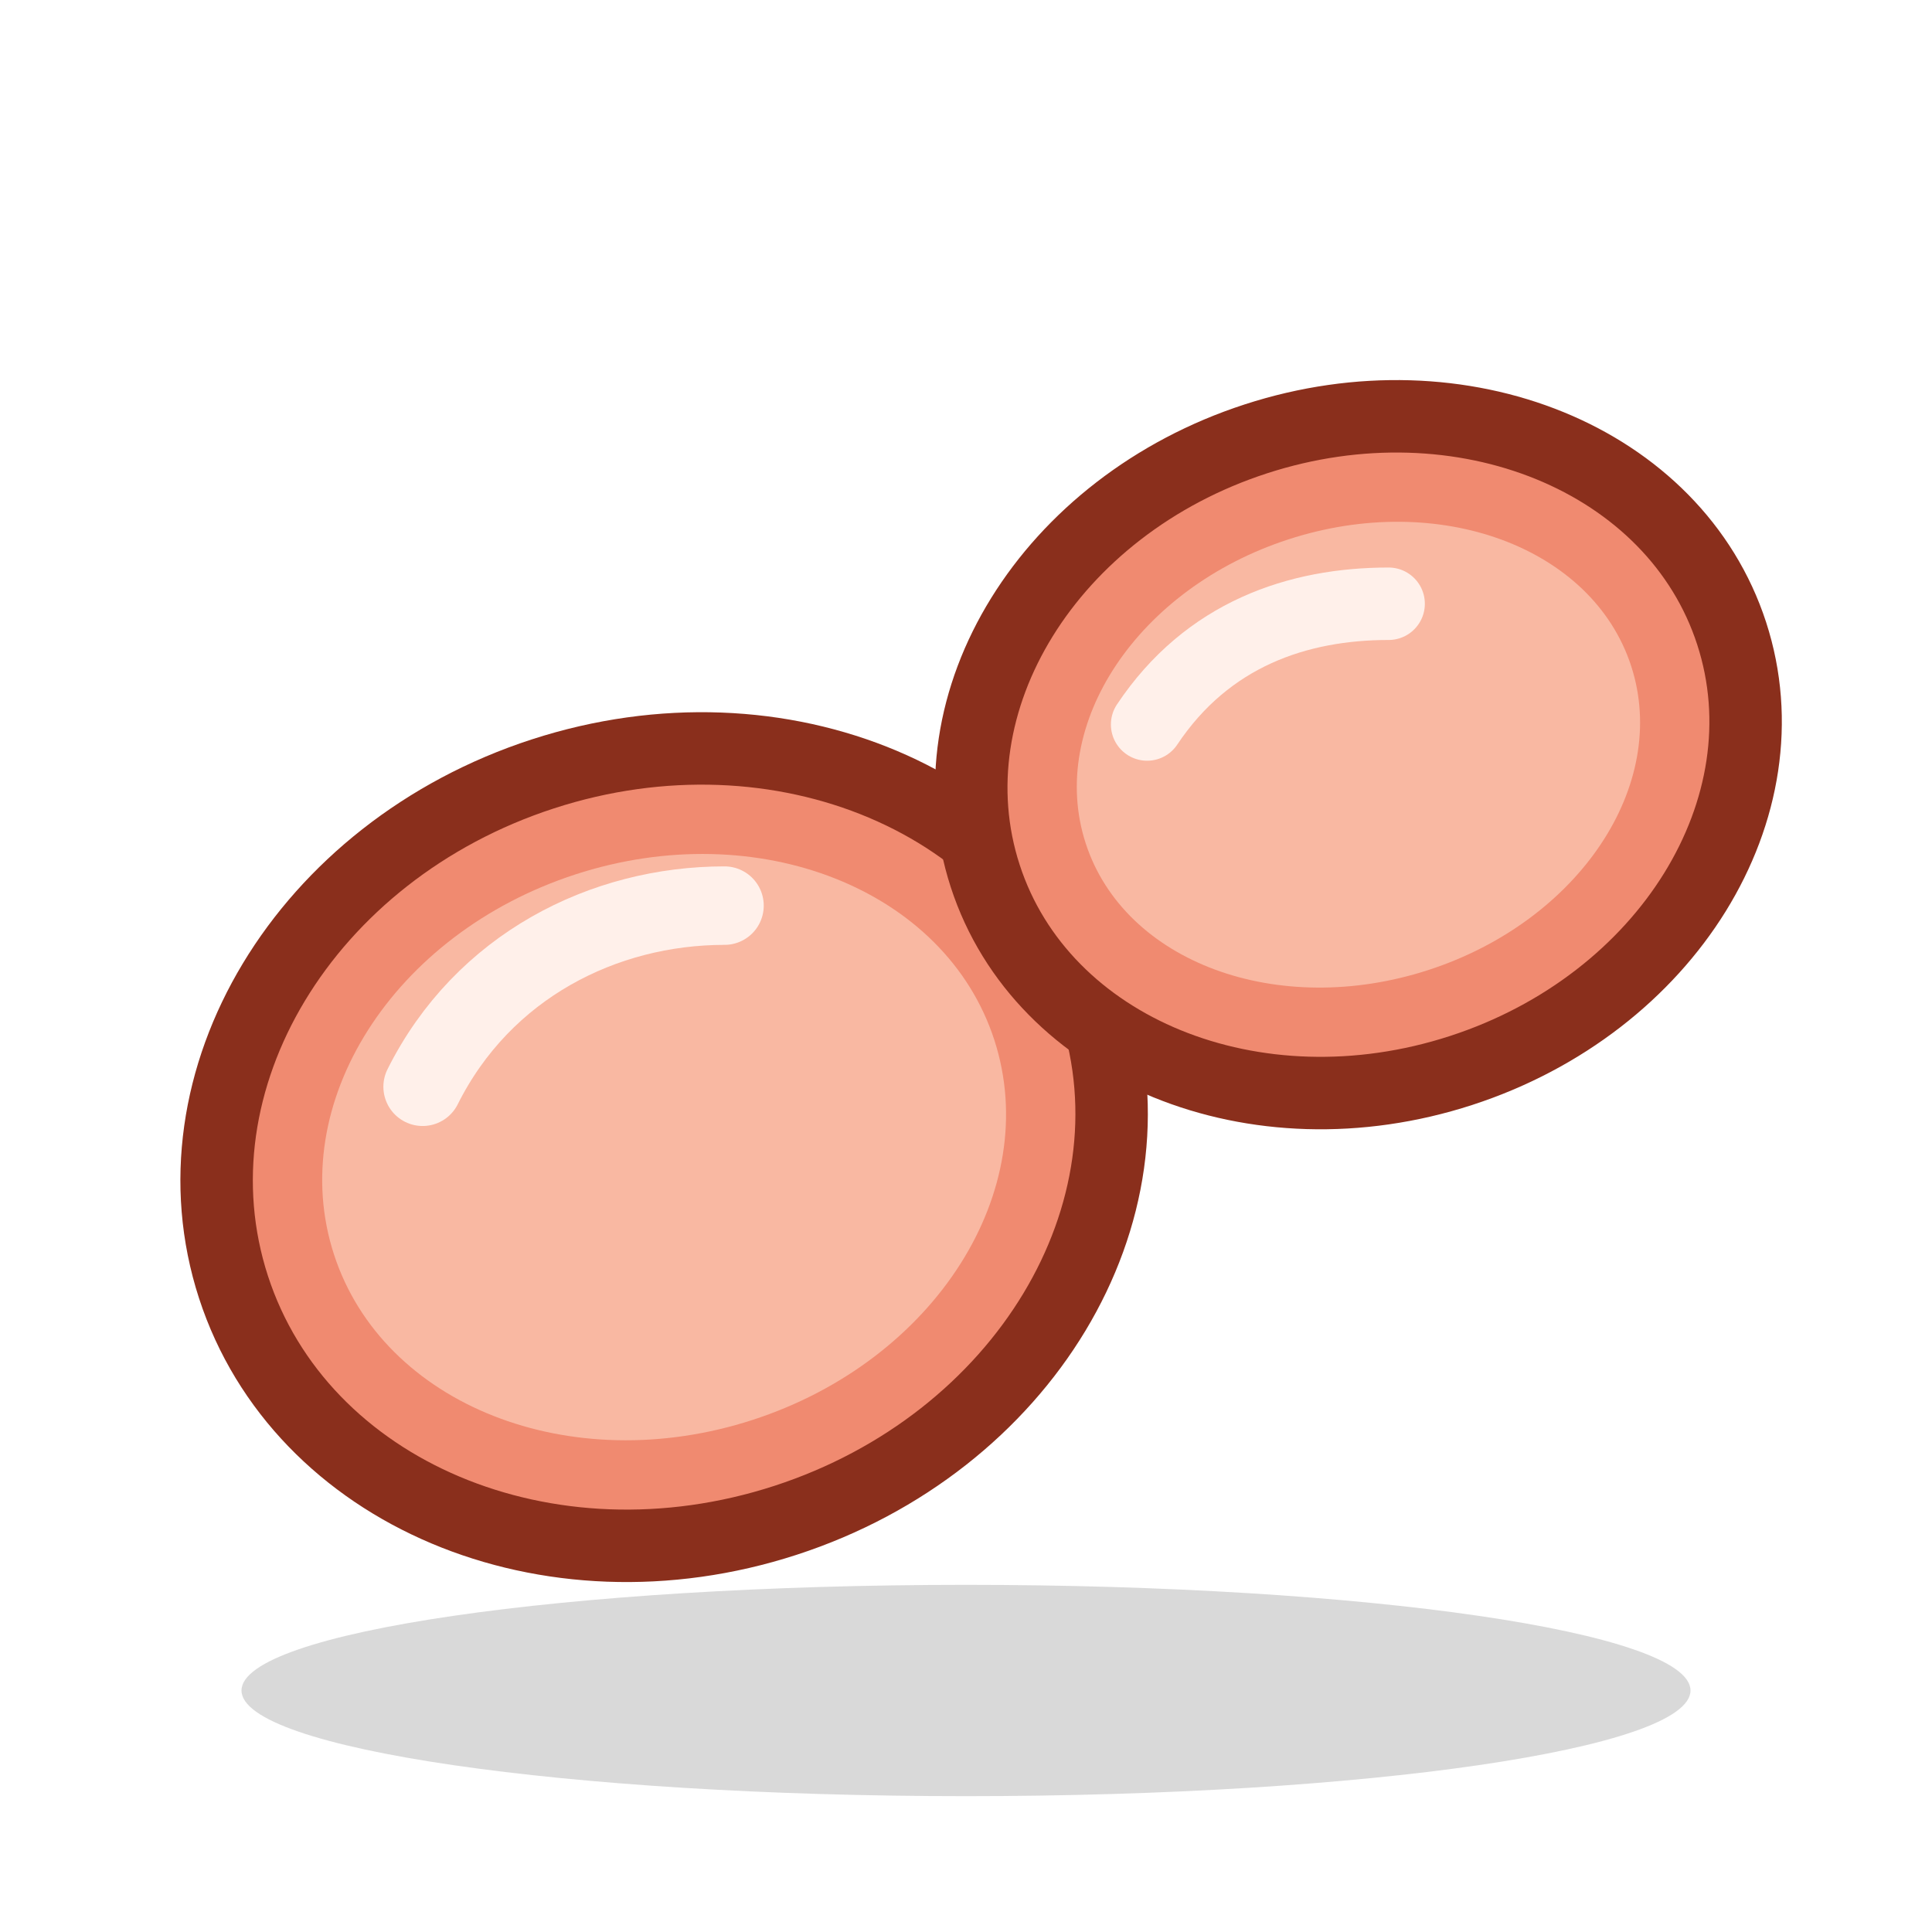
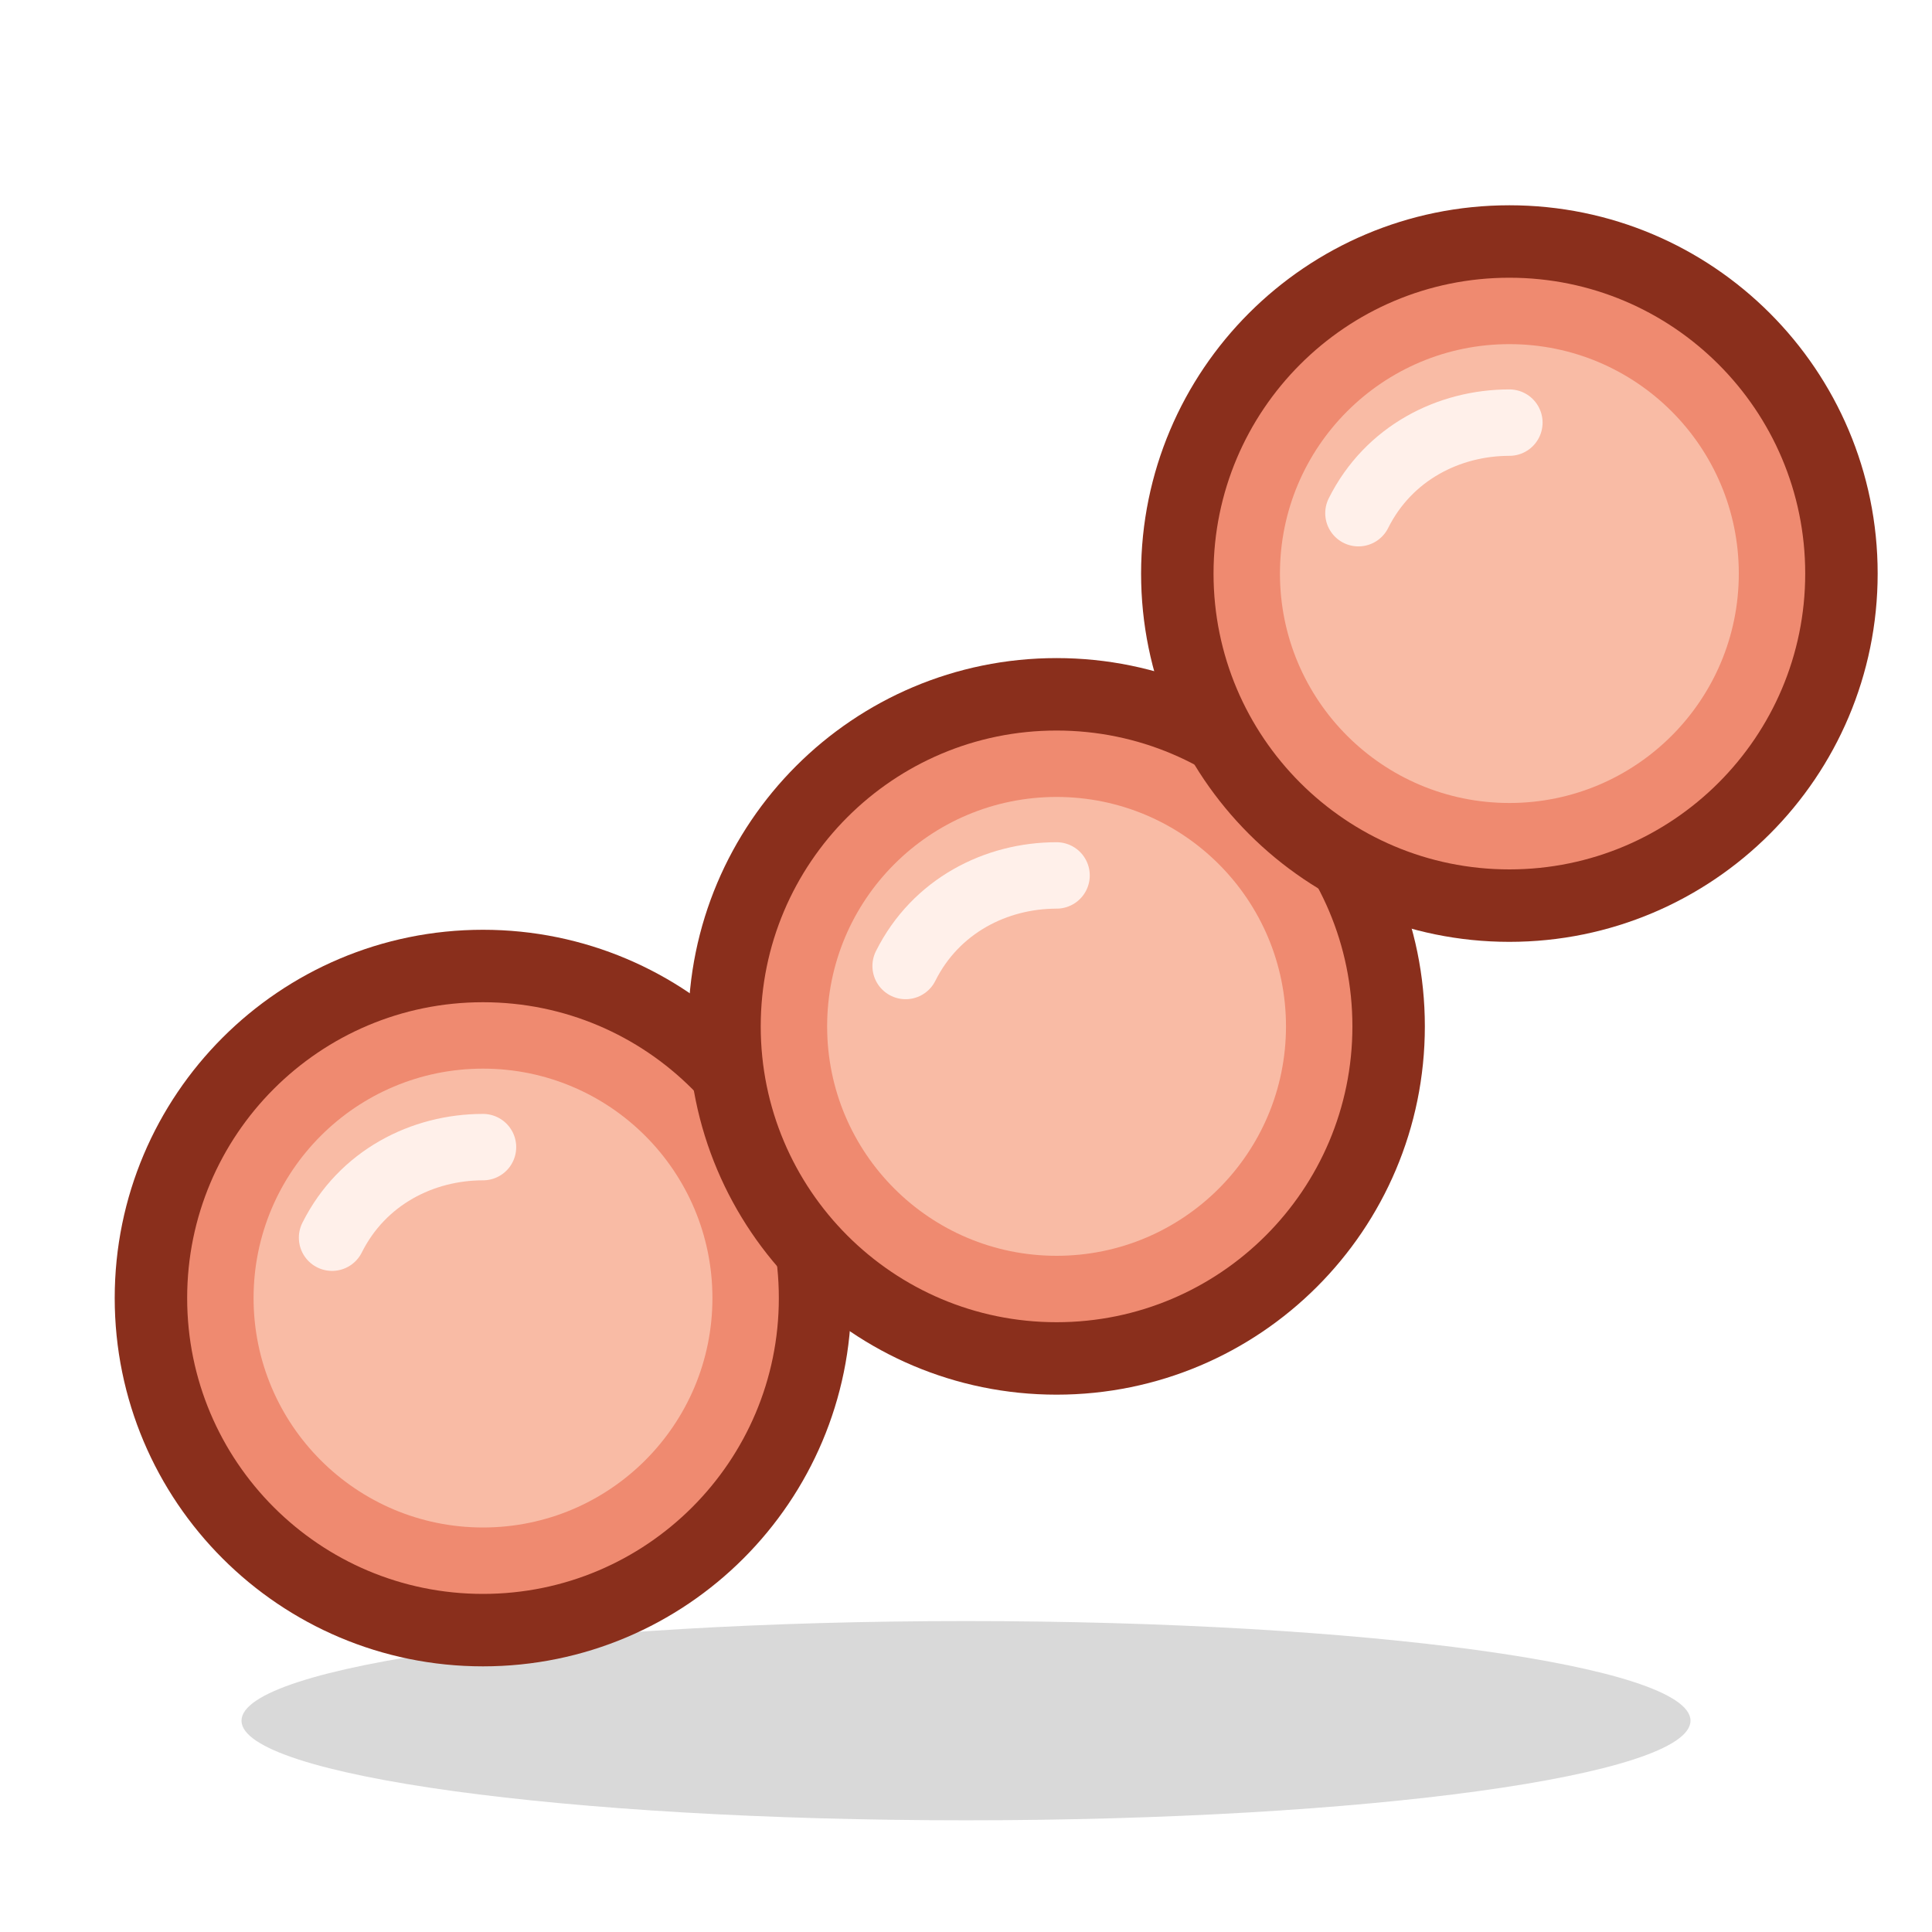
<svg xmlns="http://www.w3.org/2000/svg" viewBox="0 0 64 64" width="64" height="64">
-   <ellipse cx="32" cy="56" rx="24" ry="3.5" fill="#000" opacity=".15" />
-   <ellipse cx="22" cy="38" rx="15" ry="13" fill="#f08a70" stroke="#8a2f1c" stroke-width="2.4" transform="rotate(-18 22 38)" />
-   <ellipse cx="22" cy="38" rx="11.5" ry="9.5" fill="#f9b8a2" transform="rotate(-18 22 38)" />
-   <path d="M14 36c2-4 6-6 10-6" stroke="#fff0ea" stroke-width="2.6" stroke-linecap="round" fill="none" />
-   <ellipse cx="45" cy="25" rx="13" ry="11" fill="#f08a70" stroke="#8a2f1c" stroke-width="2.4" transform="rotate(-18 45 25)" />
-   <ellipse cx="45" cy="25" rx="9.5" ry="7.5" fill="#f9b8a2" transform="rotate(-18 45 25)" />
-   <path d="M38 24c2-3 5-4 8-4" stroke="#fff0ea" stroke-width="2.4" stroke-linecap="round" fill="none" />
+   <ellipse cx="32" cy="57" rx="24" ry="3.3" fill="#000" opacity=".15" />
+   <circle cx="16" cy="43" r="11" fill="#ef8a70" stroke="#8a2f1c" stroke-width="2.4" />
+   <circle cx="16" cy="43" r="7.6" fill="#f9bba5" />
+   <circle cx="35" cy="34" r="11" fill="#ef8a70" stroke="#8a2f1c" stroke-width="2.4" />
+   <circle cx="35" cy="34" r="7.6" fill="#f9bba5" />
+   <circle cx="50" cy="19" r="11" fill="#ef8a70" stroke="#8a2f1c" stroke-width="2.4" />
+   <circle cx="50" cy="19" r="7.6" fill="#f9bba5" />
+   <g stroke="#fff0ea" stroke-width="2.2" stroke-linecap="round" fill="none">
+     <path d="M11 41c1-2 3-3 5-3" />
+     <path d="M30 32c1-2 3-3 5-3" />
+     <path d="M45 17c1-2 3-3 5-3" />
+   </g>
</svg>
